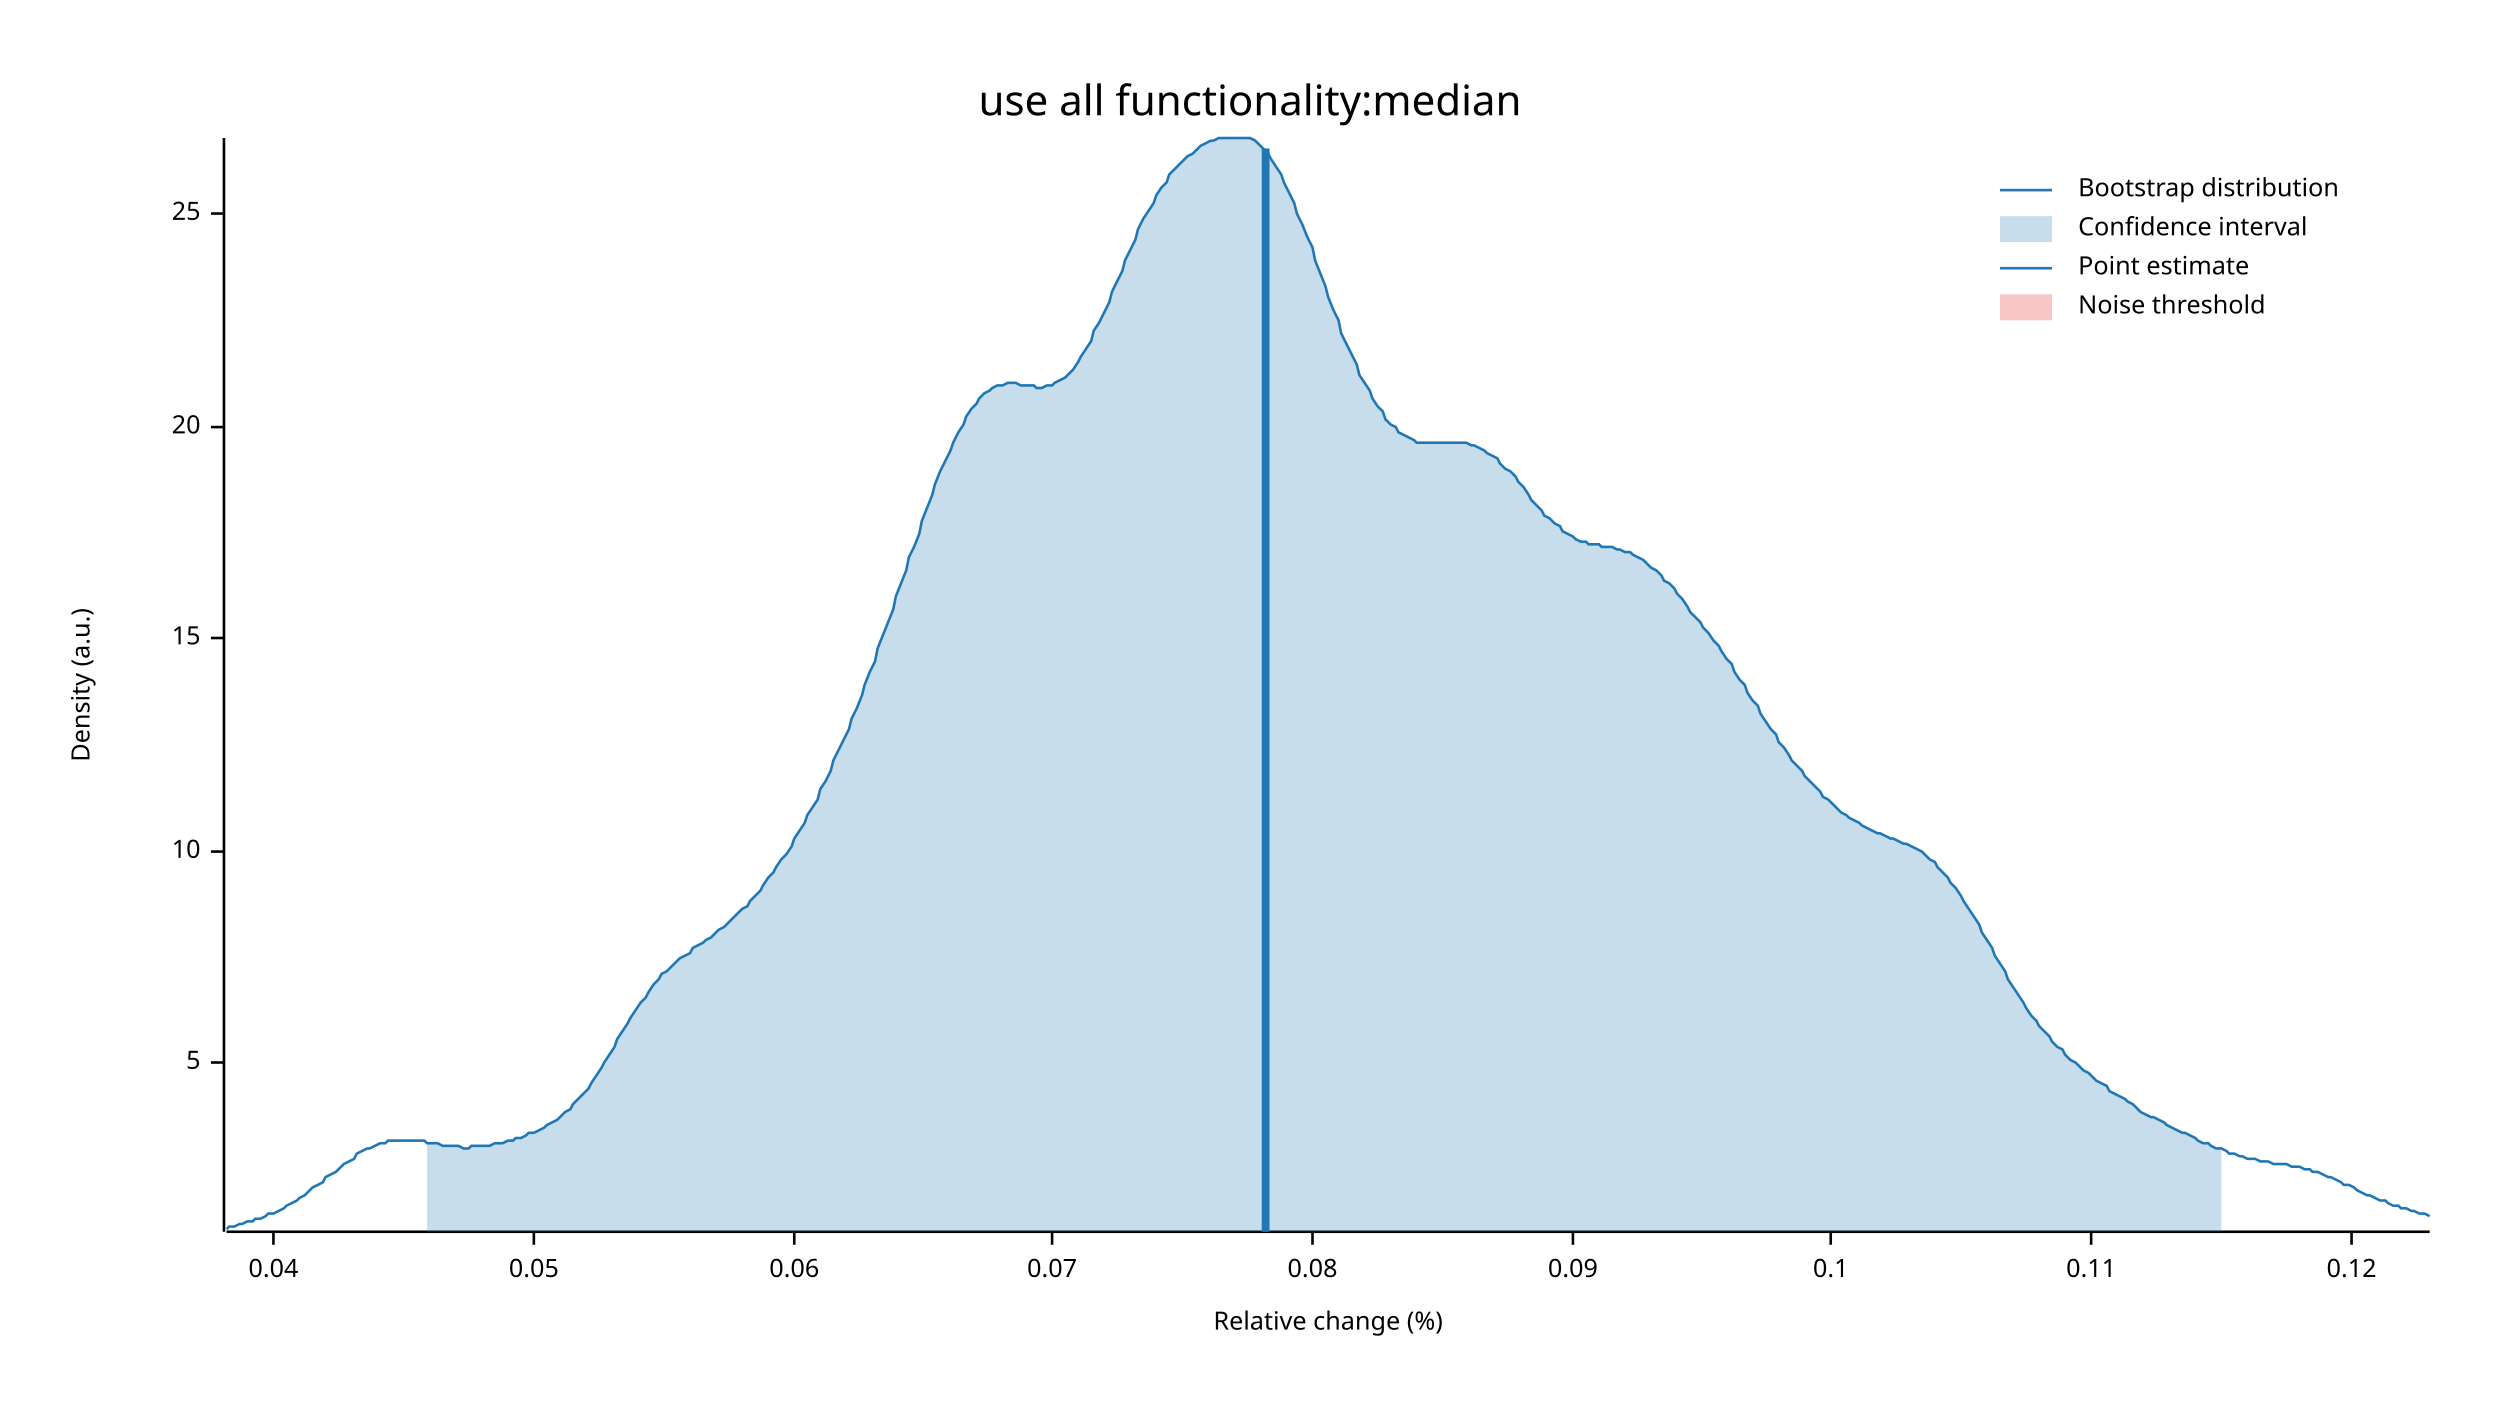
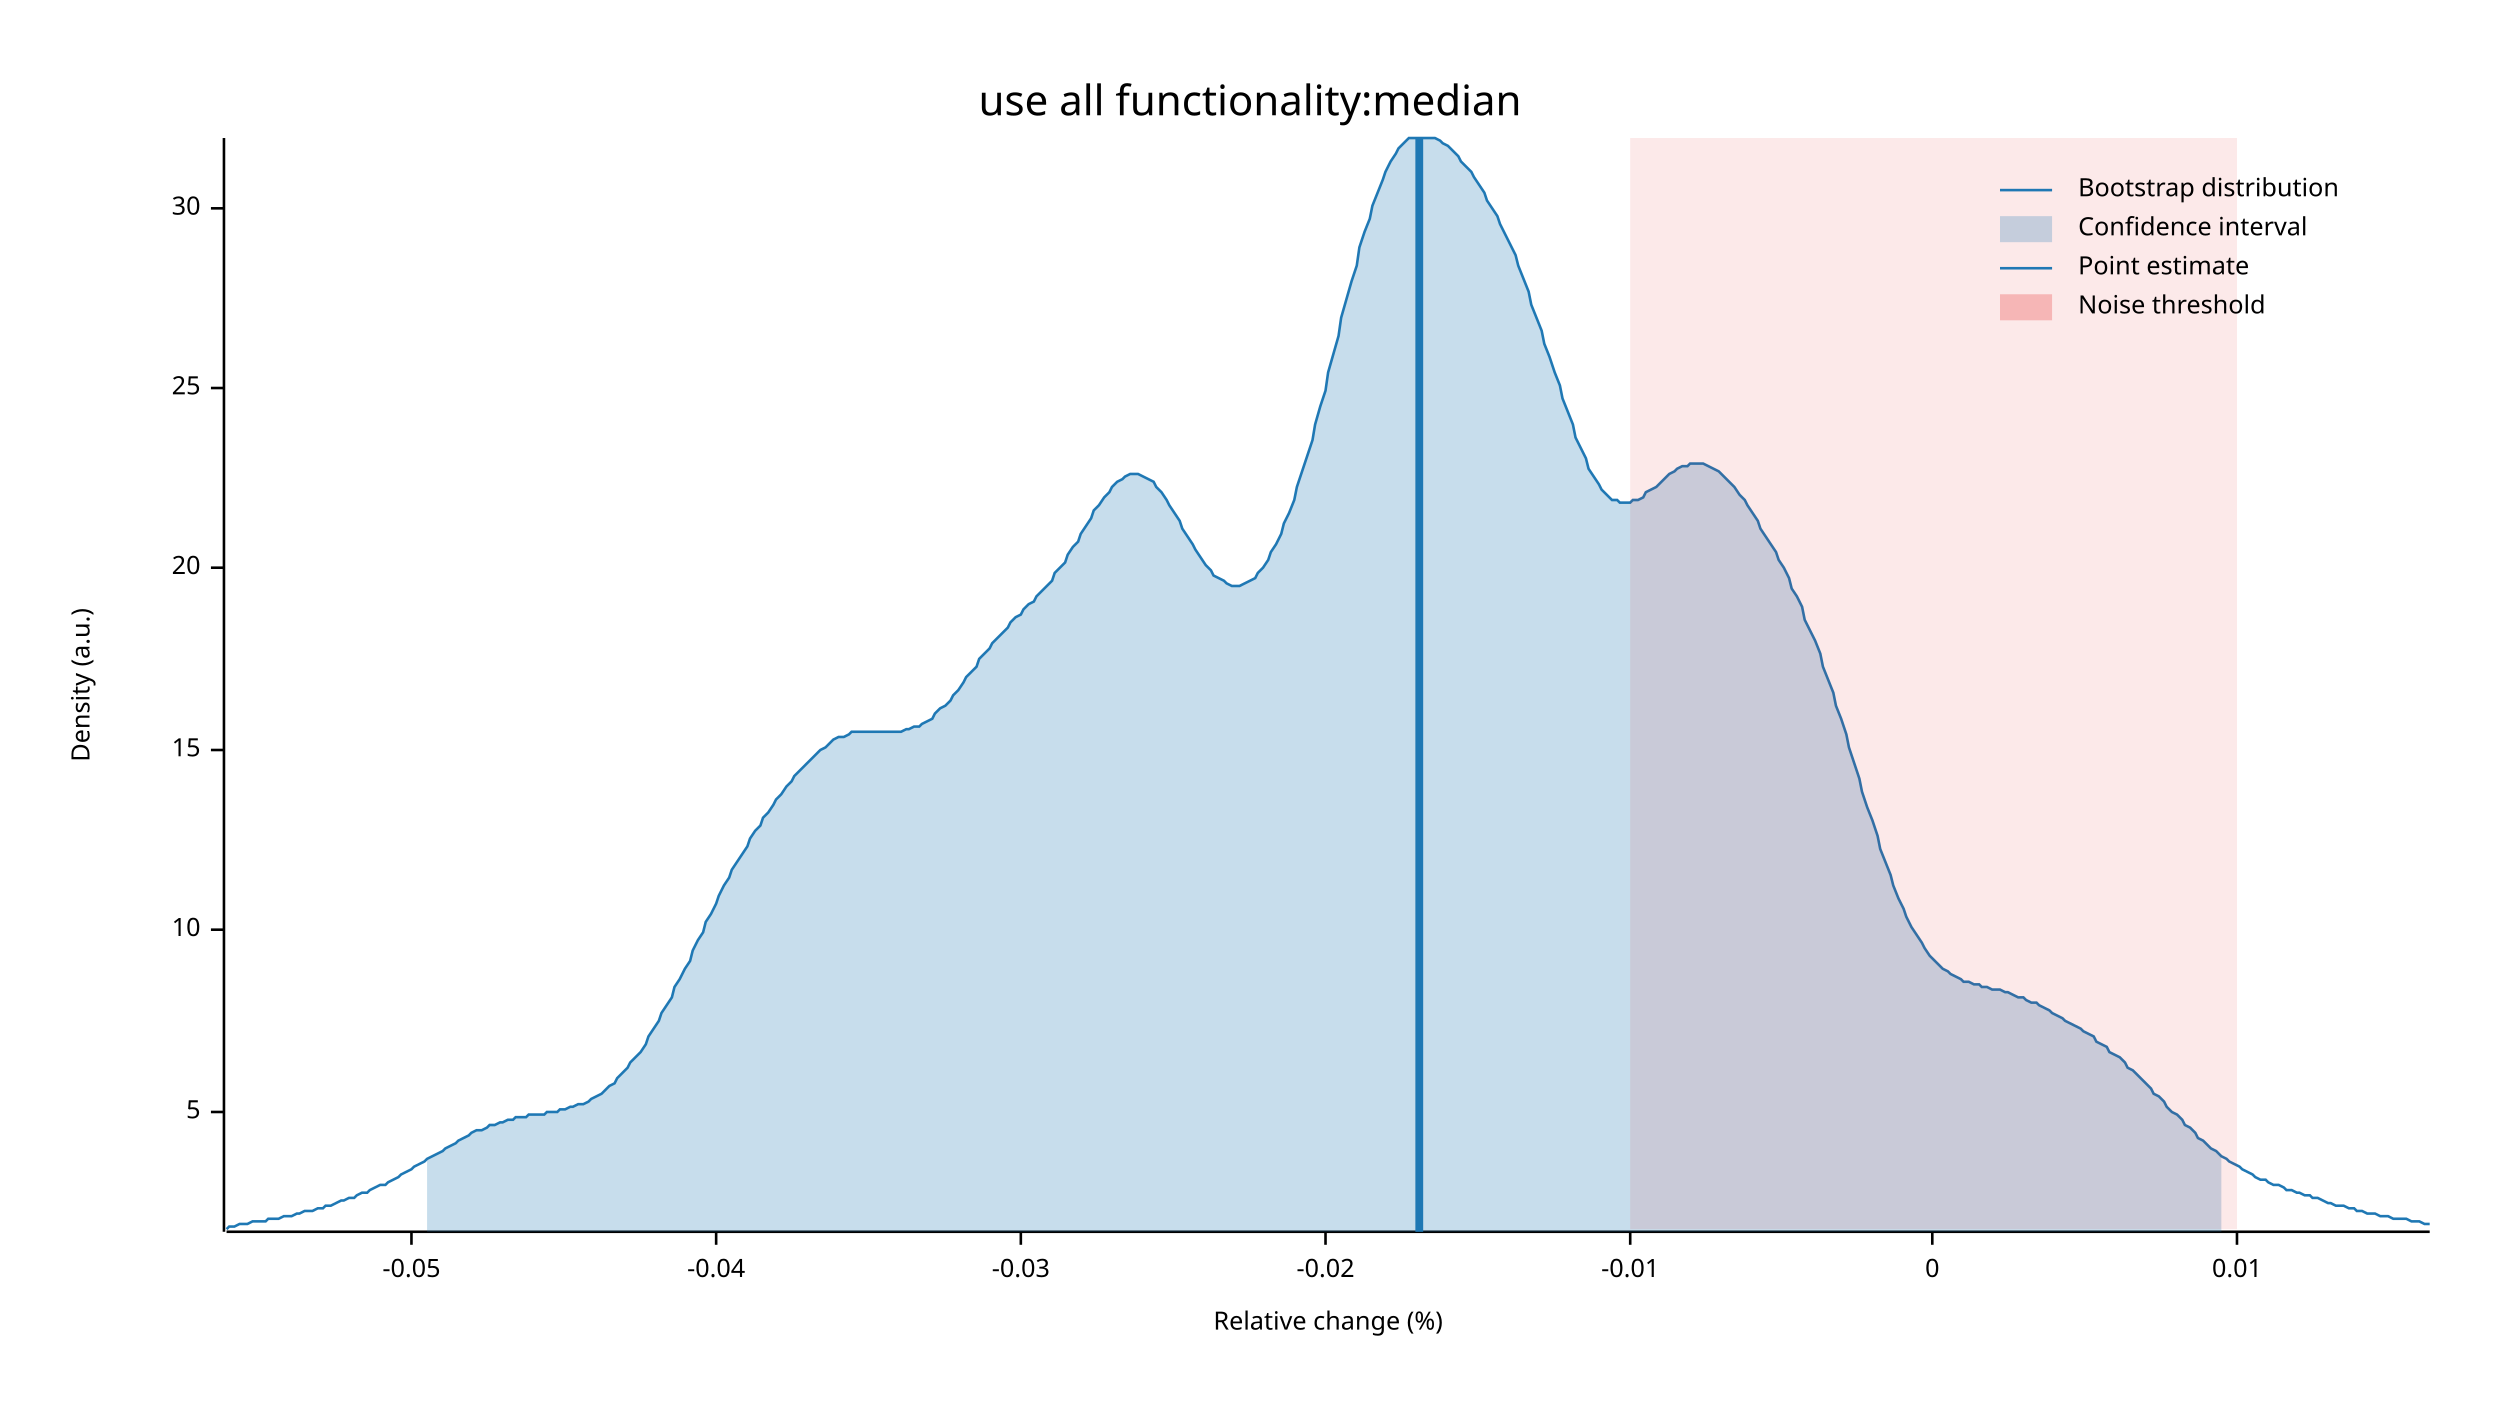
<svg xmlns="http://www.w3.org/2000/svg" width="960" height="540">
  <text x="480" y="32" dy="0.76em" text-anchor="middle" font-family="sans-serif" font-size="16.129" opacity="1" fill="#000000">
use all functionality:median
</text>
  <text x="27" y="263" dy="0.76em" text-anchor="middle" font-family="sans-serif" font-size="9.677" opacity="1" fill="#000000" transform="rotate(270, 27, 263)">
Density (a.u.)
</text>
  <text x="510" y="513" dy="-0.5ex" text-anchor="middle" font-family="sans-serif" font-size="9.677" opacity="1" fill="#000000">
Relative change (%)
</text>
  <polyline fill="none" opacity="1" stroke="#000000" stroke-width="1" points="86,53 86,473 " />
-   <text x="77" y="408" dy="0.5ex" text-anchor="end" font-family="sans-serif" font-size="9.677" opacity="1" fill="#000000">
+   <text x="77" y="427" dy="0.5ex" text-anchor="end" font-family="sans-serif" font-size="9.677" opacity="1" fill="#000000">
5
</text>
-   <polyline fill="none" opacity="1" stroke="#000000" stroke-width="1" points="81,408 86,408 " />
-   <text x="77" y="327" dy="0.5ex" text-anchor="end" font-family="sans-serif" font-size="9.677" opacity="1" fill="#000000">
+   <polyline fill="none" opacity="1" stroke="#000000" stroke-width="1" points="81,427 86,427 " />
+   <text x="77" y="357" dy="0.5ex" text-anchor="end" font-family="sans-serif" font-size="9.677" opacity="1" fill="#000000">
10
</text>
-   <polyline fill="none" opacity="1" stroke="#000000" stroke-width="1" points="81,327 86,327 " />
-   <text x="77" y="245" dy="0.5ex" text-anchor="end" font-family="sans-serif" font-size="9.677" opacity="1" fill="#000000">
+   <polyline fill="none" opacity="1" stroke="#000000" stroke-width="1" points="81,357 86,357 " />
+   <text x="77" y="288" dy="0.5ex" text-anchor="end" font-family="sans-serif" font-size="9.677" opacity="1" fill="#000000">
15
</text>
-   <polyline fill="none" opacity="1" stroke="#000000" stroke-width="1" points="81,245 86,245 " />
-   <text x="77" y="164" dy="0.5ex" text-anchor="end" font-family="sans-serif" font-size="9.677" opacity="1" fill="#000000">
+   <polyline fill="none" opacity="1" stroke="#000000" stroke-width="1" points="81,288 86,288 " />
+   <text x="77" y="218" dy="0.5ex" text-anchor="end" font-family="sans-serif" font-size="9.677" opacity="1" fill="#000000">
20
</text>
-   <polyline fill="none" opacity="1" stroke="#000000" stroke-width="1" points="81,164 86,164 " />
-   <text x="77" y="82" dy="0.5ex" text-anchor="end" font-family="sans-serif" font-size="9.677" opacity="1" fill="#000000">
+   <polyline fill="none" opacity="1" stroke="#000000" stroke-width="1" points="81,218 86,218 " />
+   <text x="77" y="149" dy="0.5ex" text-anchor="end" font-family="sans-serif" font-size="9.677" opacity="1" fill="#000000">
25
</text>
-   <polyline fill="none" opacity="1" stroke="#000000" stroke-width="1" points="81,82 86,82 " />
+   <polyline fill="none" opacity="1" stroke="#000000" stroke-width="1" points="81,149 86,149 " />
+   <text x="77" y="80" dy="0.5ex" text-anchor="end" font-family="sans-serif" font-size="9.677" opacity="1" fill="#000000">
+ 30
+ </text>
+   <polyline fill="none" opacity="1" stroke="#000000" stroke-width="1" points="81,80 86,80 " />
  <polyline fill="none" opacity="1" stroke="#000000" stroke-width="1" points="87,473 933,473 " />
-   <text x="105" y="483" dy="0.76em" text-anchor="middle" font-family="sans-serif" font-size="9.677" opacity="1" fill="#000000">
- 0.04
+   <text x="158" y="483" dy="0.76em" text-anchor="middle" font-family="sans-serif" font-size="9.677" opacity="1" fill="#000000">
+ -0.05
</text>
-   <polyline fill="none" opacity="1" stroke="#000000" stroke-width="1" points="105,473 105,478 " />
-   <text x="205" y="483" dy="0.76em" text-anchor="middle" font-family="sans-serif" font-size="9.677" opacity="1" fill="#000000">
- 0.05
+   <polyline fill="none" opacity="1" stroke="#000000" stroke-width="1" points="158,473 158,478 " />
+   <text x="275" y="483" dy="0.76em" text-anchor="middle" font-family="sans-serif" font-size="9.677" opacity="1" fill="#000000">
+ -0.04
</text>
-   <polyline fill="none" opacity="1" stroke="#000000" stroke-width="1" points="205,473 205,478 " />
-   <text x="305" y="483" dy="0.76em" text-anchor="middle" font-family="sans-serif" font-size="9.677" opacity="1" fill="#000000">
- 0.06
+   <polyline fill="none" opacity="1" stroke="#000000" stroke-width="1" points="275,473 275,478 " />
+   <text x="392" y="483" dy="0.76em" text-anchor="middle" font-family="sans-serif" font-size="9.677" opacity="1" fill="#000000">
+ -0.03
</text>
-   <polyline fill="none" opacity="1" stroke="#000000" stroke-width="1" points="305,473 305,478 " />
-   <text x="404" y="483" dy="0.76em" text-anchor="middle" font-family="sans-serif" font-size="9.677" opacity="1" fill="#000000">
- 0.07
+   <polyline fill="none" opacity="1" stroke="#000000" stroke-width="1" points="392,473 392,478 " />
+   <text x="509" y="483" dy="0.76em" text-anchor="middle" font-family="sans-serif" font-size="9.677" opacity="1" fill="#000000">
+ -0.02
</text>
-   <polyline fill="none" opacity="1" stroke="#000000" stroke-width="1" points="404,473 404,478 " />
-   <text x="504" y="483" dy="0.76em" text-anchor="middle" font-family="sans-serif" font-size="9.677" opacity="1" fill="#000000">
- 0.08
+   <polyline fill="none" opacity="1" stroke="#000000" stroke-width="1" points="509,473 509,478 " />
+   <text x="626" y="483" dy="0.76em" text-anchor="middle" font-family="sans-serif" font-size="9.677" opacity="1" fill="#000000">
+ -0.01
</text>
-   <polyline fill="none" opacity="1" stroke="#000000" stroke-width="1" points="504,473 504,478 " />
-   <text x="604" y="483" dy="0.76em" text-anchor="middle" font-family="sans-serif" font-size="9.677" opacity="1" fill="#000000">
- 0.09
+   <polyline fill="none" opacity="1" stroke="#000000" stroke-width="1" points="626,473 626,478 " />
+   <text x="742" y="483" dy="0.76em" text-anchor="middle" font-family="sans-serif" font-size="9.677" opacity="1" fill="#000000">
+ 0
</text>
-   <polyline fill="none" opacity="1" stroke="#000000" stroke-width="1" points="604,473 604,478 " />
-   <text x="703" y="483" dy="0.76em" text-anchor="middle" font-family="sans-serif" font-size="9.677" opacity="1" fill="#000000">
- 0.1
+   <polyline fill="none" opacity="1" stroke="#000000" stroke-width="1" points="742,473 742,478 " />
+   <text x="859" y="483" dy="0.76em" text-anchor="middle" font-family="sans-serif" font-size="9.677" opacity="1" fill="#000000">
+ 0.01
</text>
-   <polyline fill="none" opacity="1" stroke="#000000" stroke-width="1" points="703,473 703,478 " />
-   <text x="803" y="483" dy="0.76em" text-anchor="middle" font-family="sans-serif" font-size="9.677" opacity="1" fill="#000000">
- 0.11
- </text>
-   <polyline fill="none" opacity="1" stroke="#000000" stroke-width="1" points="803,473 803,478 " />
-   <text x="903" y="483" dy="0.76em" text-anchor="middle" font-family="sans-serif" font-size="9.677" opacity="1" fill="#000000">
- 0.12
- </text>
-   <polyline fill="none" opacity="1" stroke="#000000" stroke-width="1" points="903,473 903,478 " />
-   <polyline fill="none" opacity="1" stroke="#1F78B4" stroke-width="1" points="87,472 88,471 90,471 92,470 93,470 95,469 97,469 98,468 100,468 102,467 103,466 105,466 107,465 109,464 110,463 112,462 114,461 115,460 117,459 119,457 120,456 122,455 124,454 125,452 127,451 129,450 131,448 132,447 134,446 136,445 137,443 139,442 141,441 142,441 144,440 146,439 148,439 149,438 151,438 153,438 154,438 156,438 158,438 159,438 161,438 163,438 164,439 166,439 168,439 170,440 171,440 173,440 175,440 176,440 178,441 180,441 181,440 183,440 185,440 187,440 188,440 190,439 192,439 193,439 195,438 197,438 198,437 200,437 202,436 203,435 205,435 207,434 209,433 210,432 212,431 214,430 215,429 217,427 219,426 220,424 222,422 224,420 226,418 227,416 229,413 231,410 232,408 234,405 236,402 237,399 239,396 241,393 242,391 244,388 246,385 248,383 249,381 251,378 253,376 254,374 256,373 258,371 259,370 261,368 263,367 265,366 266,364 268,363 270,362 271,361 273,360 275,358 276,357 278,356 280,354 281,353 283,351 285,349 287,348 288,346 290,344 292,342 293,340 295,337 297,335 298,333 300,330 302,328 304,325 305,322 307,319 309,316 310,313 312,310 314,307 315,303 317,300 319,296 320,292 322,288 324,284 326,280 327,276 329,272 331,267 332,263 334,258 336,254 337,249 339,244 341,239 343,234 344,229 346,224 348,219 349,214 351,210 353,205 354,200 356,195 358,190 359,186 361,181 363,177 365,173 366,170 368,166 370,163 371,160 373,157 375,155 376,153 378,151 380,150 381,149 383,148 385,148 387,147 388,147 390,147 392,148 393,148 395,148 397,148 398,149 400,149 402,148 404,148 405,147 407,146 409,145 410,144 412,142 414,139 415,137 417,134 419,131 420,127 422,124 424,120 426,116 427,112 429,108 431,104 432,100 434,96 436,92 437,88 439,84 441,81 443,78 444,75 446,72 448,70 449,67 451,65 453,63 454,62 456,60 458,59 459,58 461,56 463,55 465,54 466,54 468,53 470,53 471,53 473,53 475,53 476,53 478,53 480,53 482,54 483,55 485,57 487,59 488,61 490,64 492,67 493,70 495,74 497,78 498,82 500,86 502,91 504,95 505,100 507,105 509,110 510,114 512,119 514,123 515,128 517,132 519,136 521,140 522,144 524,147 526,150 527,153 529,156 531,158 532,161 534,163 536,164 537,166 539,167 541,168 543,169 544,170 546,170 548,170 549,170 551,170 553,170 554,170 556,170 558,170 560,170 561,170 563,170 565,171 566,171 568,172 570,173 571,174 573,175 575,176 576,178 578,180 580,181 582,183 583,185 585,187 587,190 588,192 590,194 592,196 593,198 595,199 597,201 599,202 600,204 602,205 604,206 605,207 607,208 609,208 610,209 612,209 614,209 615,210 617,210 619,210 621,211 622,211 624,212 626,212 627,213 629,214 631,215 632,216 634,218 636,219 638,221 639,223 641,224 643,226 644,228 646,230 648,233 649,235 651,237 653,239 654,241 656,243 658,246 660,248 661,250 663,253 665,255 666,258 668,261 670,263 671,266 673,269 675,271 676,274 678,277 680,280 682,282 683,285 685,287 687,290 688,292 690,294 692,296 693,298 695,300 697,302 699,304 700,306 702,307 704,309 705,310 707,312 709,313 710,314 712,315 714,316 715,317 717,318 719,319 721,320 722,320 724,321 726,322 727,322 729,323 731,324 732,324 734,325 736,326 738,327 739,328 741,330 743,331 744,333 746,335 748,337 749,339 751,341 753,344 754,346 756,349 758,352 760,355 761,358 763,361 765,364 766,367 768,370 770,373 771,376 773,379 775,382 777,385 778,387 780,390 782,392 783,394 785,396 787,398 788,400 790,402 792,403 793,405 795,407 797,408 799,410 800,411 802,412 804,414 805,415 807,416 809,417 810,419 812,420 814,421 816,422 817,423 819,424 821,426 822,427 824,428 826,429 827,429 829,430 831,431 832,432 834,433 836,434 838,435 839,435 841,436 843,437 844,438 846,439 848,439 849,440 851,441 853,441 855,442 856,443 858,443 860,444 861,444 863,445 865,445 866,445 868,446 870,446 871,446 873,447 875,447 877,447 878,447 880,448 882,448 883,448 885,449 887,449 888,450 890,450 892,451 894,452 895,452 897,453 899,454 900,455 902,455 904,456 905,457 907,458 909,459 910,459 912,460 914,461 916,461 917,462 919,463 921,463 922,464 924,464 926,465 927,465 929,466 931,466 933,467 " />
-   <polygon opacity="0.25" fill="#1F78B4" points="164,439 166,439 168,439 170,440 171,440 173,440 175,440 176,440 178,441 180,441 181,440 183,440 185,440 187,440 188,440 190,439 192,439 193,439 195,438 197,438 198,437 200,437 202,436 203,435 205,435 207,434 209,433 210,432 212,431 214,430 215,429 217,427 219,426 220,424 222,422 224,420 226,418 227,416 229,413 231,410 232,408 234,405 236,402 237,399 239,396 241,393 242,391 244,388 246,385 248,383 249,381 251,378 253,376 254,374 256,373 258,371 259,370 261,368 263,367 265,366 266,364 268,363 270,362 271,361 273,360 275,358 276,357 278,356 280,354 281,353 283,351 285,349 287,348 288,346 290,344 292,342 293,340 295,337 297,335 298,333 300,330 302,328 304,325 305,322 307,319 309,316 310,313 312,310 314,307 315,303 317,300 319,296 320,292 322,288 324,284 326,280 327,276 329,272 331,267 332,263 334,258 336,254 337,249 339,244 341,239 343,234 344,229 346,224 348,219 349,214 351,210 353,205 354,200 356,195 358,190 359,186 361,181 363,177 365,173 366,170 368,166 370,163 371,160 373,157 375,155 376,153 378,151 380,150 381,149 383,148 385,148 387,147 388,147 390,147 392,148 393,148 395,148 397,148 398,149 400,149 402,148 404,148 405,147 407,146 409,145 410,144 412,142 414,139 415,137 417,134 419,131 420,127 422,124 424,120 426,116 427,112 429,108 431,104 432,100 434,96 436,92 437,88 439,84 441,81 443,78 444,75 446,72 448,70 449,67 451,65 453,63 454,62 456,60 458,59 459,58 461,56 463,55 465,54 466,54 468,53 470,53 471,53 473,53 475,53 476,53 478,53 480,53 482,54 483,55 485,57 487,59 488,61 490,64 492,67 493,70 495,74 497,78 498,82 500,86 502,91 504,95 505,100 507,105 509,110 510,114 512,119 514,123 515,128 517,132 519,136 521,140 522,144 524,147 526,150 527,153 529,156 531,158 532,161 534,163 536,164 537,166 539,167 541,168 543,169 544,170 546,170 548,170 549,170 551,170 553,170 554,170 556,170 558,170 560,170 561,170 563,170 565,171 566,171 568,172 570,173 571,174 573,175 575,176 576,178 578,180 580,181 582,183 583,185 585,187 587,190 588,192 590,194 592,196 593,198 595,199 597,201 599,202 600,204 602,205 604,206 605,207 607,208 609,208 610,209 612,209 614,209 615,210 617,210 619,210 621,211 622,211 624,212 626,212 627,213 629,214 631,215 632,216 634,218 636,219 638,221 639,223 641,224 643,226 644,228 646,230 648,233 649,235 651,237 653,239 654,241 656,243 658,246 660,248 661,250 663,253 665,255 666,258 668,261 670,263 671,266 673,269 675,271 676,274 678,277 680,280 682,282 683,285 685,287 687,290 688,292 690,294 692,296 693,298 695,300 697,302 699,304 700,306 702,307 704,309 705,310 707,312 709,313 710,314 712,315 714,316 715,317 717,318 719,319 721,320 722,320 724,321 726,322 727,322 729,323 731,324 732,324 734,325 736,326 738,327 739,328 741,330 743,331 744,333 746,335 748,337 749,339 751,341 753,344 754,346 756,349 758,352 760,355 761,358 763,361 765,364 766,367 768,370 770,373 771,376 773,379 775,382 777,385 778,387 780,390 782,392 783,394 785,396 787,398 788,400 790,402 792,403 793,405 795,407 797,408 799,410 800,411 802,412 804,414 805,415 807,416 809,417 810,419 812,420 814,421 816,422 817,423 819,424 821,426 822,427 824,428 826,429 827,429 829,430 831,431 832,432 834,433 836,434 838,435 839,435 841,436 843,437 844,438 846,439 848,439 849,440 851,441 853,441 853,473 164,473 " />
-   <polyline fill="none" opacity="1" stroke="#1F78B4" stroke-width="3" points="486,473 486,57 " />
-   <rect x="510" y="53" width="0" height="419" opacity="0.1" fill="#E31A1C" stroke="none" />
+   <polyline fill="none" opacity="1" stroke="#000000" stroke-width="1" points="859,473 859,478 " />
+   <polyline fill="none" opacity="1" stroke="#1F78B4" stroke-width="1" points="87,472 88,471 90,471 92,470 93,470 95,470 97,469 98,469 100,469 102,469 103,468 105,468 107,468 109,467 110,467 112,467 114,466 115,466 117,465 119,465 120,465 122,464 124,464 125,463 127,463 129,462 131,461 132,461 134,460 136,460 137,459 139,458 141,458 142,457 144,456 146,455 148,455 149,454 151,453 153,452 154,451 156,450 158,449 159,448 161,447 163,446 164,445 166,444 168,443 170,442 171,441 173,440 175,439 176,438 178,437 180,436 181,435 183,434 185,434 187,433 188,432 190,432 192,431 193,431 195,430 197,430 198,429 200,429 202,429 203,428 205,428 207,428 209,428 210,427 212,427 214,427 215,426 217,426 219,425 220,425 222,424 224,424 226,423 227,422 229,421 231,420 232,419 234,417 236,416 237,414 239,412 241,410 242,408 244,406 246,404 248,401 249,398 251,395 253,392 254,389 256,386 258,383 259,379 261,376 263,372 265,369 266,365 268,361 270,358 271,354 273,351 275,347 276,344 278,340 280,337 281,334 283,331 285,328 287,325 288,322 290,319 292,317 293,314 295,312 297,309 298,307 300,305 302,302 304,300 305,298 307,296 309,294 310,293 312,291 314,289 315,288 317,287 319,285 320,284 322,283 324,283 326,282 327,281 329,281 331,281 332,281 334,281 336,281 337,281 339,281 341,281 343,281 344,281 346,281 348,280 349,280 351,279 353,279 354,278 356,277 358,276 359,274 361,272 363,271 365,269 366,267 368,265 370,262 371,260 373,258 375,256 376,253 378,251 380,249 381,247 383,245 385,243 387,241 388,239 390,237 392,236 393,234 395,232 397,231 398,229 400,227 402,225 404,223 405,220 407,218 409,216 410,213 412,210 414,208 415,205 417,202 419,199 420,196 422,194 424,191 426,189 427,187 429,185 431,184 432,183 434,182 436,182 437,182 439,183 441,184 443,185 444,187 446,189 448,192 449,194 451,197 453,200 454,203 456,206 458,209 459,211 461,214 463,217 465,219 466,221 468,222 470,223 471,224 473,225 475,225 476,225 478,224 480,223 482,222 483,220 485,218 487,215 488,212 490,209 492,205 493,201 495,197 497,192 498,187 500,181 502,175 504,169 505,163 507,156 509,150 510,143 512,136 514,129 515,122 517,115 519,108 521,102 522,95 524,89 526,84 527,79 529,74 531,69 532,66 534,62 536,59 537,57 539,55 541,53 543,53 544,53 546,53 548,53 549,53 551,53 553,54 554,55 556,56 558,58 560,60 561,62 563,64 565,66 566,68 568,71 570,74 571,77 573,80 575,83 576,86 578,90 580,94 582,98 583,102 585,107 587,112 588,117 590,122 592,127 593,132 595,137 597,143 599,148 600,153 602,158 604,163 605,168 607,172 609,176 610,180 612,183 614,186 615,188 617,190 619,192 621,192 622,193 624,193 626,193 627,192 629,192 631,191 632,189 634,188 636,187 638,185 639,184 641,182 643,181 644,180 646,179 648,179 649,178 651,178 653,178 654,178 656,179 658,180 660,181 661,182 663,184 665,186 666,187 668,190 670,192 671,194 673,197 675,200 676,203 678,206 680,209 682,212 683,215 685,218 687,222 688,226 690,229 692,233 693,238 695,242 697,246 699,251 700,256 702,261 704,266 705,271 707,276 709,282 710,287 712,293 714,299 715,304 717,310 719,315 721,321 722,326 724,331 726,336 727,340 729,345 731,349 732,352 734,356 736,359 738,362 739,364 741,367 743,369 744,370 746,372 748,373 749,374 751,375 753,376 754,377 756,377 758,378 760,378 761,379 763,379 765,380 766,380 768,380 770,381 771,381 773,382 775,383 777,383 778,384 780,385 782,385 783,386 785,387 787,388 788,389 790,390 792,391 793,392 795,393 797,394 799,395 800,396 802,397 804,398 805,400 807,401 809,402 810,404 812,405 814,406 816,408 817,410 819,411 821,413 822,414 824,416 826,418 827,420 829,421 831,423 832,425 834,427 836,428 838,430 839,432 841,433 843,435 844,437 846,438 848,440 849,441 851,442 853,444 855,445 856,446 858,447 860,448 861,449 863,450 865,451 866,452 868,453 870,453 871,454 873,455 875,455 877,456 878,457 880,457 882,458 883,458 885,459 887,459 888,460 890,460 892,461 894,462 895,462 897,463 899,463 900,463 902,464 904,464 905,465 907,465 909,466 910,466 912,466 914,467 916,467 917,467 919,468 921,468 922,468 924,468 926,469 927,469 929,469 931,470 933,470 " />
+   <polygon opacity="0.25" fill="#1F78B4" points="164,445 166,444 168,443 170,442 171,441 173,440 175,439 176,438 178,437 180,436 181,435 183,434 185,434 187,433 188,432 190,432 192,431 193,431 195,430 197,430 198,429 200,429 202,429 203,428 205,428 207,428 209,428 210,427 212,427 214,427 215,426 217,426 219,425 220,425 222,424 224,424 226,423 227,422 229,421 231,420 232,419 234,417 236,416 237,414 239,412 241,410 242,408 244,406 246,404 248,401 249,398 251,395 253,392 254,389 256,386 258,383 259,379 261,376 263,372 265,369 266,365 268,361 270,358 271,354 273,351 275,347 276,344 278,340 280,337 281,334 283,331 285,328 287,325 288,322 290,319 292,317 293,314 295,312 297,309 298,307 300,305 302,302 304,300 305,298 307,296 309,294 310,293 312,291 314,289 315,288 317,287 319,285 320,284 322,283 324,283 326,282 327,281 329,281 331,281 332,281 334,281 336,281 337,281 339,281 341,281 343,281 344,281 346,281 348,280 349,280 351,279 353,279 354,278 356,277 358,276 359,274 361,272 363,271 365,269 366,267 368,265 370,262 371,260 373,258 375,256 376,253 378,251 380,249 381,247 383,245 385,243 387,241 388,239 390,237 392,236 393,234 395,232 397,231 398,229 400,227 402,225 404,223 405,220 407,218 409,216 410,213 412,210 414,208 415,205 417,202 419,199 420,196 422,194 424,191 426,189 427,187 429,185 431,184 432,183 434,182 436,182 437,182 439,183 441,184 443,185 444,187 446,189 448,192 449,194 451,197 453,200 454,203 456,206 458,209 459,211 461,214 463,217 465,219 466,221 468,222 470,223 471,224 473,225 475,225 476,225 478,224 480,223 482,222 483,220 485,218 487,215 488,212 490,209 492,205 493,201 495,197 497,192 498,187 500,181 502,175 504,169 505,163 507,156 509,150 510,143 512,136 514,129 515,122 517,115 519,108 521,102 522,95 524,89 526,84 527,79 529,74 531,69 532,66 534,62 536,59 537,57 539,55 541,53 543,53 544,53 546,53 548,53 549,53 551,53 553,54 554,55 556,56 558,58 560,60 561,62 563,64 565,66 566,68 568,71 570,74 571,77 573,80 575,83 576,86 578,90 580,94 582,98 583,102 585,107 587,112 588,117 590,122 592,127 593,132 595,137 597,143 599,148 600,153 602,158 604,163 605,168 607,172 609,176 610,180 612,183 614,186 615,188 617,190 619,192 621,192 622,193 624,193 626,193 627,192 629,192 631,191 632,189 634,188 636,187 638,185 639,184 641,182 643,181 644,180 646,179 648,179 649,178 651,178 653,178 654,178 656,179 658,180 660,181 661,182 663,184 665,186 666,187 668,190 670,192 671,194 673,197 675,200 676,203 678,206 680,209 682,212 683,215 685,218 687,222 688,226 690,229 692,233 693,238 695,242 697,246 699,251 700,256 702,261 704,266 705,271 707,276 709,282 710,287 712,293 714,299 715,304 717,310 719,315 721,321 722,326 724,331 726,336 727,340 729,345 731,349 732,352 734,356 736,359 738,362 739,364 741,367 743,369 744,370 746,372 748,373 749,374 751,375 753,376 754,377 756,377 758,378 760,378 761,379 763,379 765,380 766,380 768,380 770,381 771,381 773,382 775,383 777,383 778,384 780,385 782,385 783,386 785,387 787,388 788,389 790,390 792,391 793,392 795,393 797,394 799,395 800,396 802,397 804,398 805,400 807,401 809,402 810,404 812,405 814,406 816,408 817,410 819,411 821,413 822,414 824,416 826,418 827,420 829,421 831,423 832,425 834,427 836,428 838,430 839,432 841,433 843,435 844,437 846,438 848,440 849,441 851,442 853,444 853,473 164,473 " />
+   <polyline fill="none" opacity="1" stroke="#1F78B4" stroke-width="3" points="545,473 545,53 " />
+   <rect x="626" y="53" width="233" height="419" opacity="0.1" fill="#E31A1C" stroke="none" />
  <text x="798" y="68" dy="0.76em" text-anchor="start" font-family="sans-serif" font-size="9.677" opacity="1" fill="#000000">
Bootstrap distribution
</text>
  <text x="798" y="83" dy="0.76em" text-anchor="start" font-family="sans-serif" font-size="9.677" opacity="1" fill="#000000">
Confidence interval
</text>
  <text x="798" y="98" dy="0.76em" text-anchor="start" font-family="sans-serif" font-size="9.677" opacity="1" fill="#000000">
Point estimate
</text>
  <text x="798" y="113" dy="0.76em" text-anchor="start" font-family="sans-serif" font-size="9.677" opacity="1" fill="#000000">
Noise threshold
</text>
  <polyline fill="none" opacity="1" stroke="#1F78B4" stroke-width="1" points="768,73 788,73 " />
  <rect x="768" y="83" width="20" height="10" opacity="0.25" fill="#1F78B4" stroke="none" />
  <polyline fill="none" opacity="1" stroke="#1F78B4" stroke-width="1" points="768,103 788,103 " />
  <rect x="768" y="113" width="20" height="10" opacity="0.25" fill="#E31A1C" stroke="none" />
</svg>
